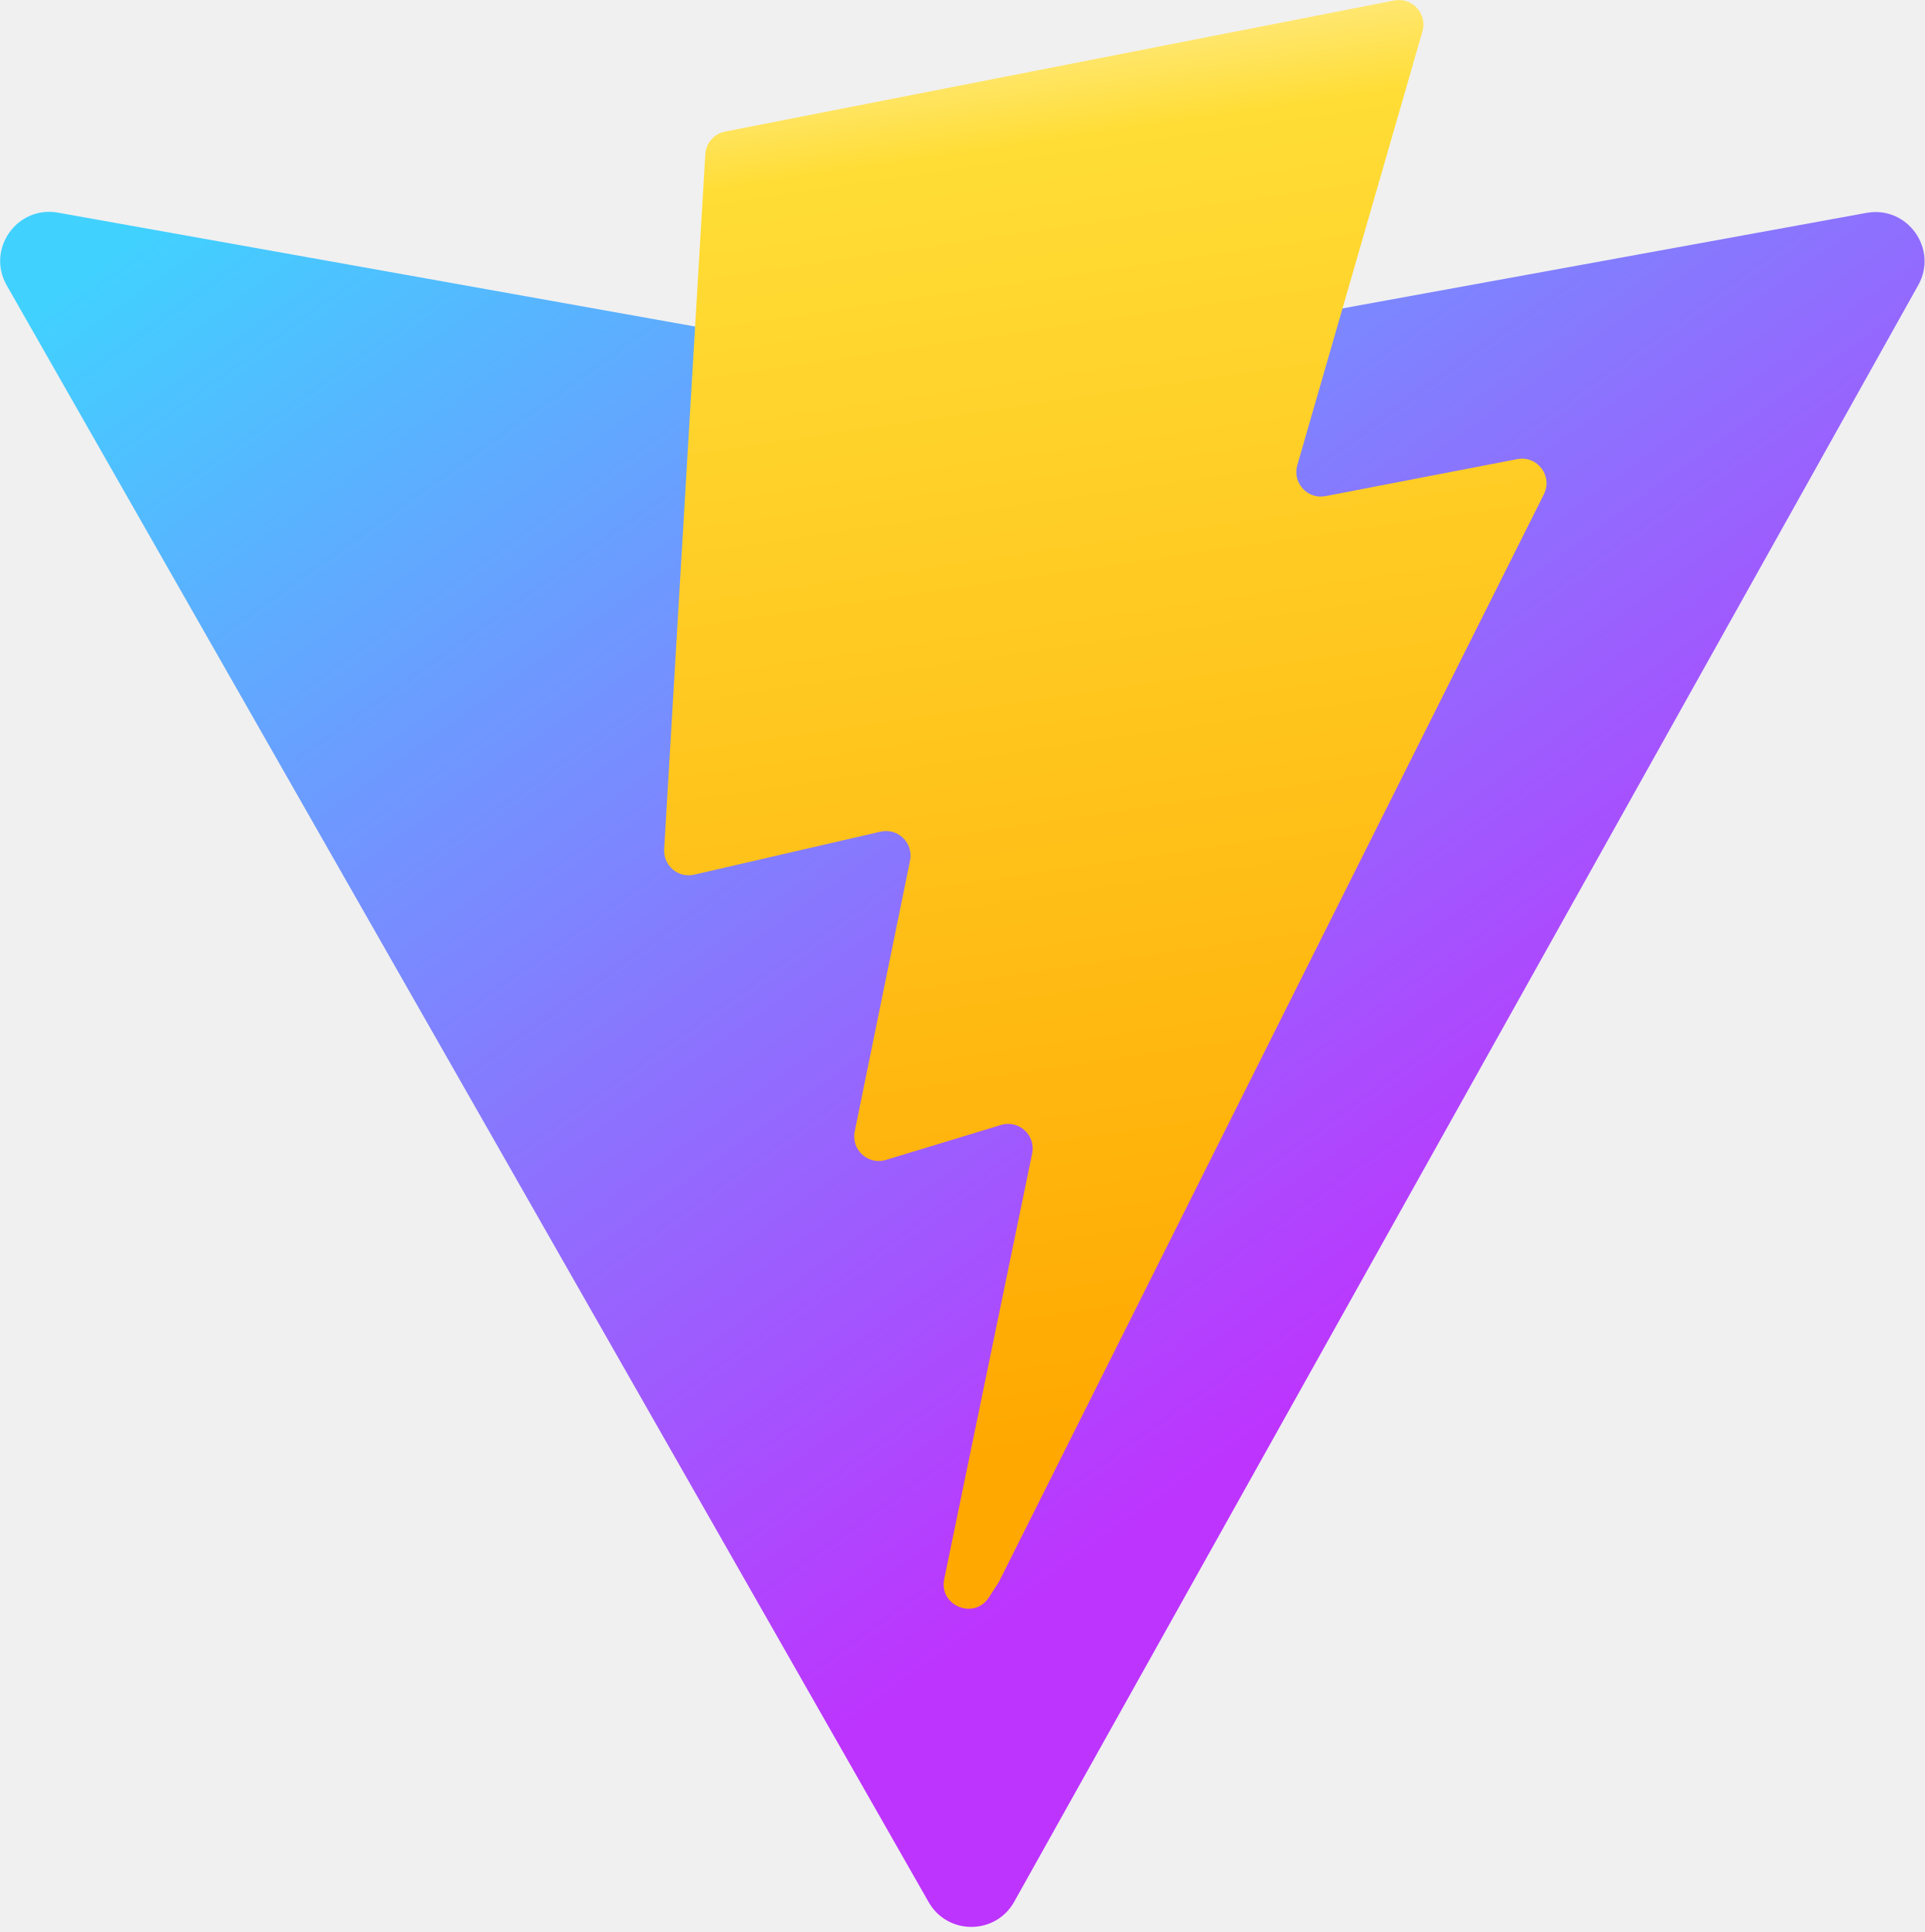
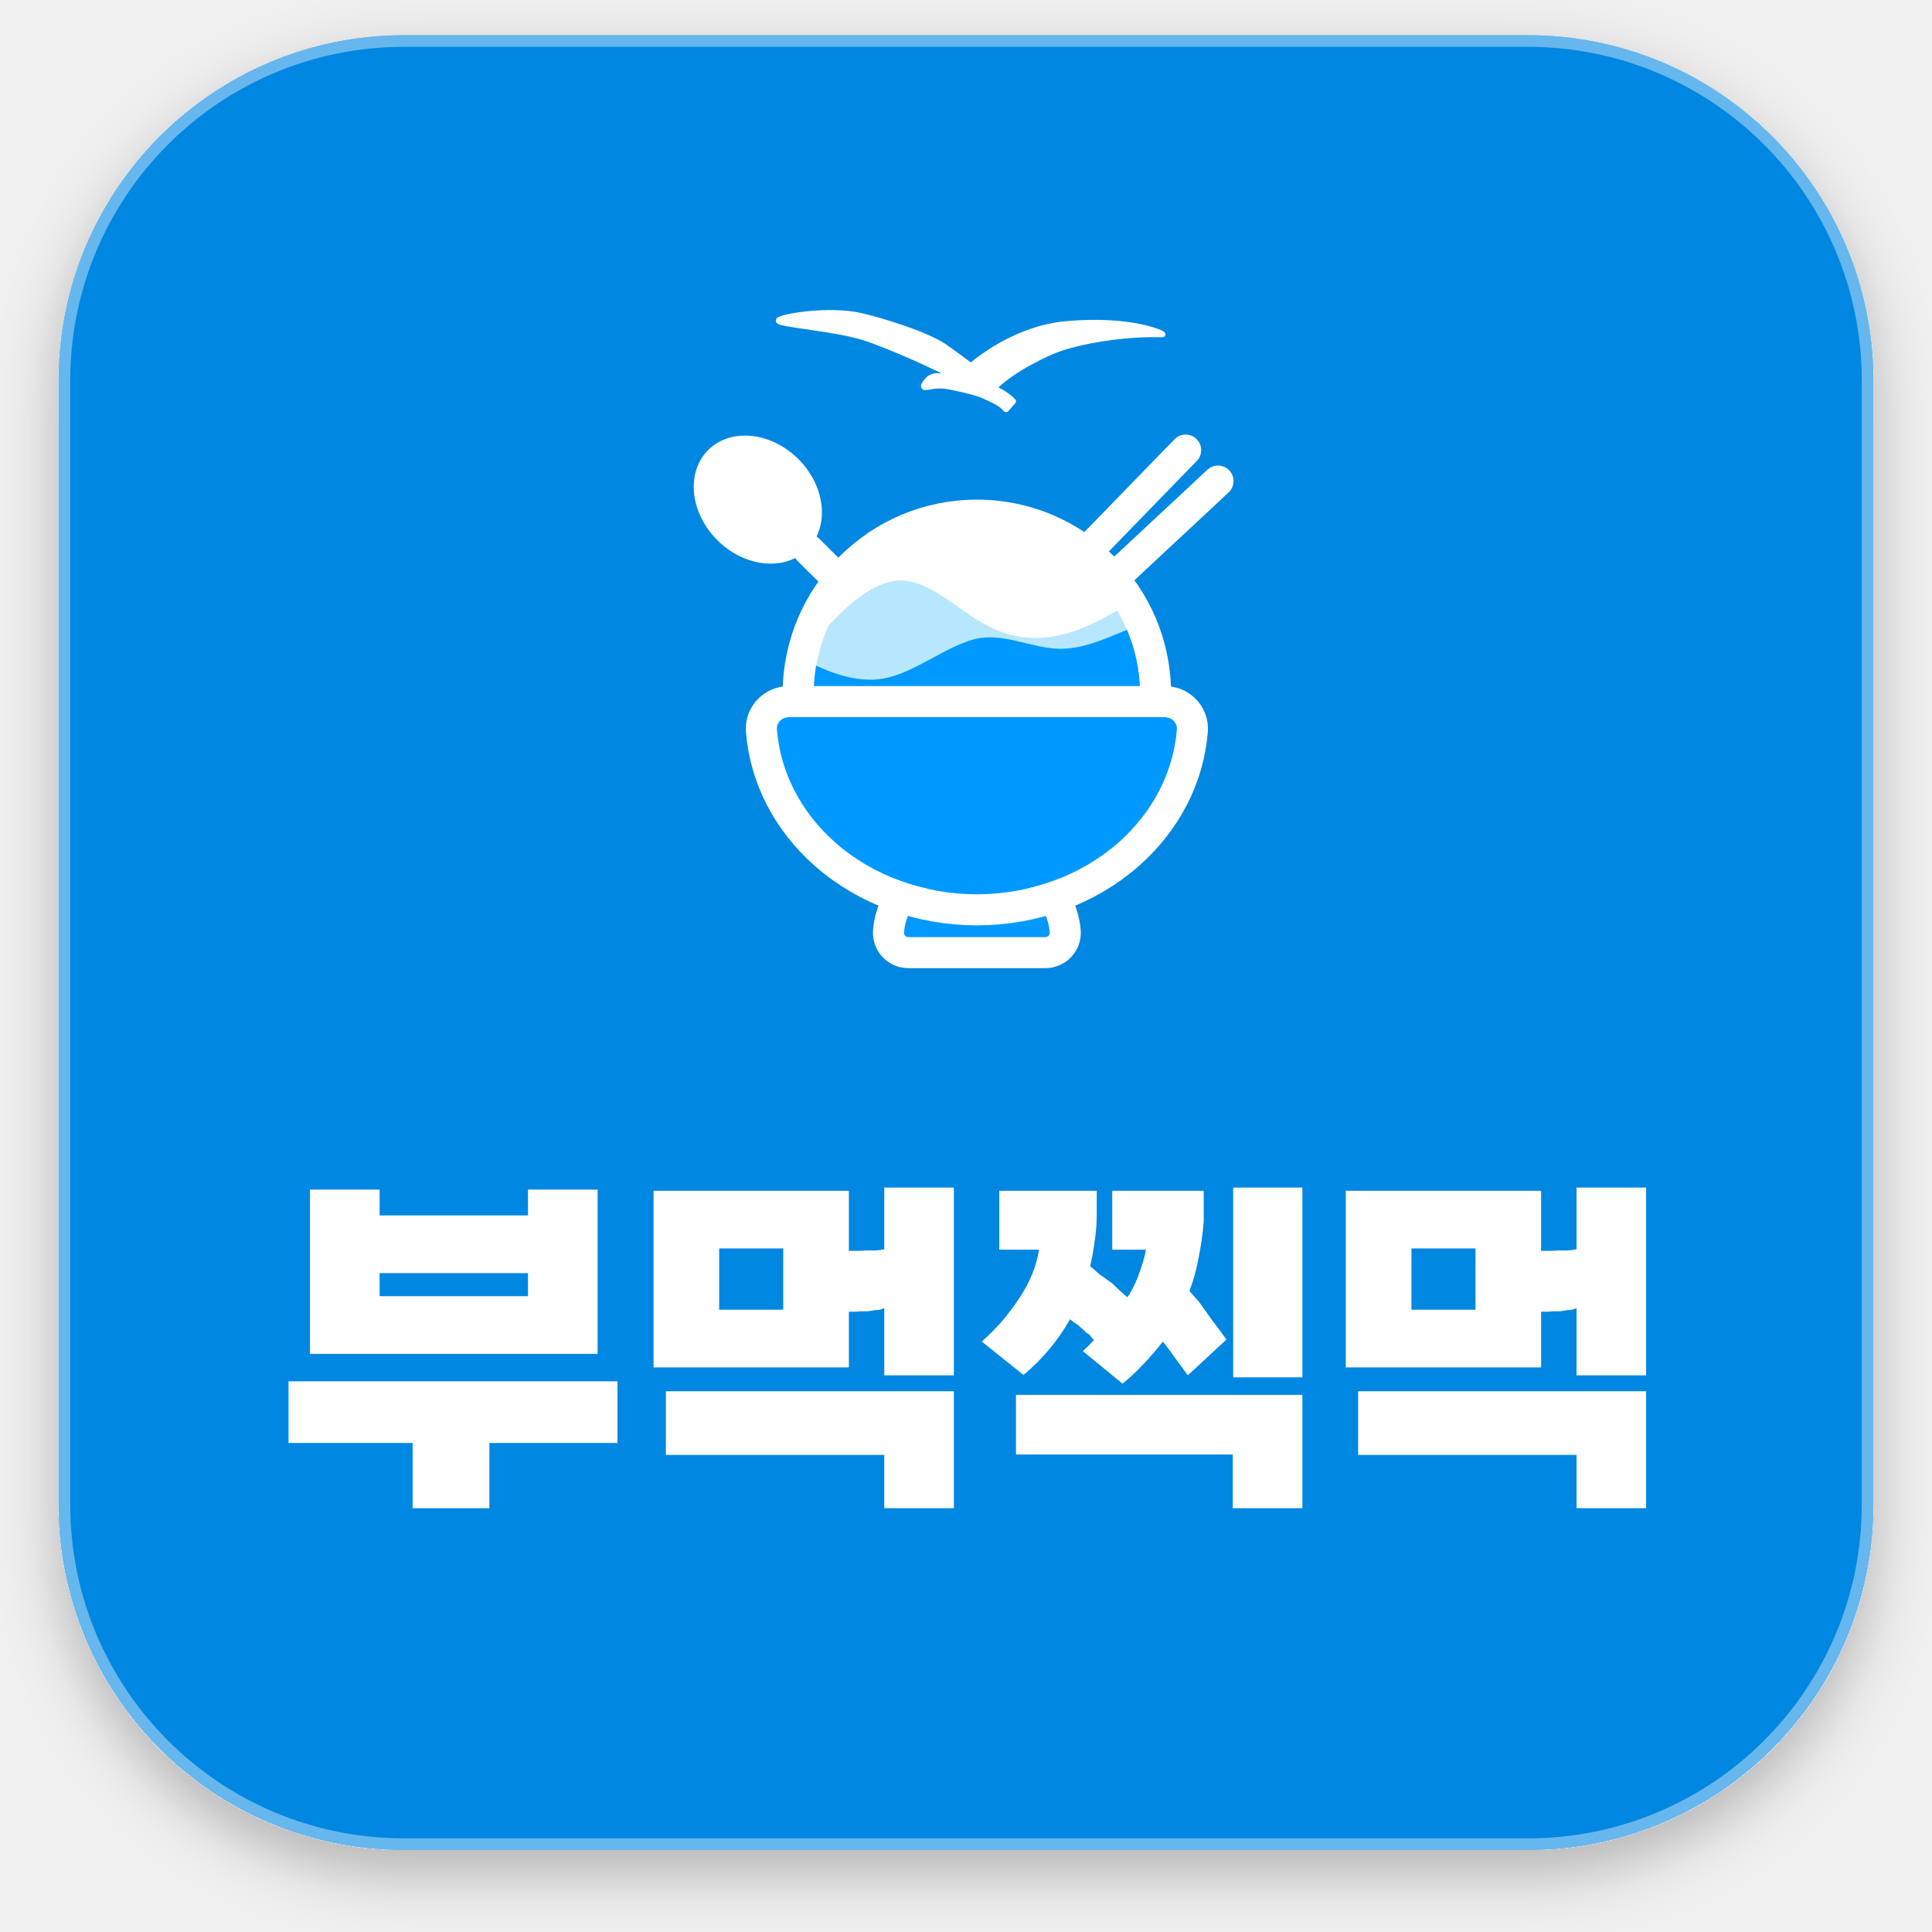
- <svg xmlns="http://www.w3.org/2000/svg" aria-hidden="true" role="img" class="iconify iconify--logos" width="31.88" height="32" preserveAspectRatio="xMidYMid meet" viewBox="0 0 256 257">
+ <svg xmlns="http://www.w3.org/2000/svg" width="330" height="330" viewBox="0 0 330 330" fill="none">
+   <g filter="url(#filter0_d_559_5980)">
+     <rect x="10" y="6" width="310" height="310" rx="59" fill="#0087E1" />
+     <rect x="11" y="7" width="308" height="308" rx="58" stroke="white" stroke-opacity="0.4" stroke-width="2" />
+   </g>
+   <path d="M263.233 233.561H229.872V203.393H263.233V213.653C263.686 213.653 264.161 213.653 264.66 213.653C265.158 213.653 265.701 213.63 266.29 213.585C266.834 213.585 267.355 213.585 267.853 213.585C268.397 213.54 268.872 213.472 269.28 213.381V202.85H281.17V234.92H269.28V223.437C269.053 223.528 268.804 223.618 268.532 223.709C268.261 223.754 267.966 223.777 267.649 223.777C267.242 223.867 266.834 223.935 266.426 223.981C266.064 223.981 265.679 223.981 265.271 223.981C264.909 224.026 264.546 224.049 264.184 224.049C263.867 224.049 263.55 224.049 263.233 224.049V233.561ZM252.022 223.709V213.245H241.083V223.709H252.022ZM269.28 257.613V248.509H231.978V237.638H281.17V257.613H269.28Z" fill="white" />
+   <path d="M210.635 235.259V202.85H222.458V235.259H210.635ZM210.567 257.613V248.441H173.537V238.249H222.458V257.613H210.567ZM205.607 203.393V208.625C205.426 210.799 205.132 212.883 204.724 214.876C204.362 216.869 203.841 218.749 203.161 220.515L204.792 222.35C205.471 223.301 206.196 224.32 206.966 225.407C207.782 226.449 208.62 227.582 209.48 228.805L202.89 234.92C202.12 233.833 201.372 232.813 200.647 231.862C199.968 230.866 199.288 229.96 198.609 229.144C197.658 230.413 196.593 231.658 195.416 232.881C194.283 234.104 193.06 235.259 191.747 236.347L184.952 230.775C185.269 230.503 185.586 230.209 185.903 229.892C186.22 229.575 186.537 229.235 186.854 228.873C186.719 228.737 186.583 228.601 186.447 228.465C186.356 228.284 186.243 228.125 186.107 227.989C185.926 227.853 185.745 227.74 185.564 227.65C185.428 227.514 185.292 227.378 185.156 227.242C185.02 227.106 184.861 226.97 184.68 226.834C184.544 226.698 184.408 226.562 184.273 226.427C184.001 226.245 183.729 226.064 183.457 225.883C183.231 225.702 183.004 225.521 182.778 225.339C181.781 227.106 180.604 228.805 179.245 230.435C177.931 232.021 176.459 233.493 174.828 234.852L167.694 229.144C168.872 228.103 170.004 226.97 171.091 225.747C172.178 224.479 173.198 223.12 174.149 221.67C175.055 220.312 175.779 218.953 176.323 217.594C176.867 216.19 177.252 214.808 177.478 213.449H170.684V203.393H187.33V207.47C187.33 208.965 187.217 210.459 186.99 211.954C186.809 213.404 186.537 214.876 186.175 216.371L186.243 216.303C186.696 216.71 187.217 217.163 187.806 217.662C188.44 218.115 189.142 218.613 189.912 219.156C190.41 219.609 190.863 220.04 191.271 220.447C191.724 220.855 192.154 221.24 192.562 221.602C192.562 221.557 192.585 221.512 192.63 221.467C192.675 221.376 192.72 221.308 192.766 221.263C192.811 221.217 192.856 221.172 192.902 221.127C192.947 221.036 192.992 220.946 193.037 220.855C193.717 219.677 194.261 218.477 194.668 217.254C195.121 216.031 195.484 214.763 195.755 213.449H189.98V203.393H205.607Z" fill="white" />
+   <path d="M144.992 233.561H111.631V203.393H144.992V213.653C145.445 213.653 145.921 213.653 146.419 213.653C146.917 213.653 147.461 213.63 148.05 213.585C148.593 213.585 149.114 213.585 149.612 213.585C150.156 213.54 150.632 213.472 151.039 213.381V202.85H162.93V234.92H151.039V223.437C150.813 223.528 150.564 223.618 150.292 223.709C150.02 223.754 149.726 223.777 149.409 223.777C149.001 223.867 148.593 223.935 148.186 223.981C147.823 223.981 147.438 223.981 147.031 223.981C146.668 224.026 146.306 224.049 145.943 224.049C145.626 224.049 145.309 224.049 144.992 224.049V233.561ZM133.781 223.709V213.245H122.842V223.709H133.781ZM151.039 257.613V248.509H113.737V237.638H162.93V257.613H151.039Z" fill="white" />
+   <path d="M90.184 203.19H102.075V231.251H52.95V203.19H64.841V207.606H90.184V203.19ZM64.841 217.458V221.399H90.184V217.458H64.841ZM70.48 257.614V246.471H49.281V235.939H105.472V246.471H83.594V257.614H70.48Z" fill="white" />
+   <mask id="path-4-outside-1_559_5980" maskUnits="userSpaceOnUse" x="148.332" y="143.084" width="37" height="23" fill="black">
+     <rect fill="white" x="148.332" y="143.084" width="37" height="23" />
+     <path d="M155.157 160.06C154.73 160.06 154.38 159.713 154.414 159.287C154.624 156.646 155.905 154.15 158.037 152.265C160.376 150.198 163.549 149.036 166.858 149.036C170.166 149.036 173.339 150.198 175.678 152.265C177.811 154.15 179.091 156.646 179.301 159.287C179.335 159.713 178.986 160.06 178.558 160.06L166.858 160.06L155.157 160.06Z" />
+   </mask>
+   <path d="M155.157 160.06C154.73 160.06 154.38 159.713 154.414 159.287C154.624 156.646 155.905 154.15 158.037 152.265C160.376 150.198 163.549 149.036 166.858 149.036C170.166 149.036 173.339 150.198 175.678 152.265C177.811 154.15 179.091 156.646 179.301 159.287C179.335 159.713 178.986 160.06 178.558 160.06L166.858 160.06L155.157 160.06Z" fill="#0099FF" />
+   <path d="M155.157 160.06C154.73 160.06 154.38 159.713 154.414 159.287C154.624 156.646 155.905 154.15 158.037 152.265C160.376 150.198 163.549 149.036 166.858 149.036C170.166 149.036 173.339 150.198 175.678 152.265C177.811 154.15 179.091 156.646 179.301 159.287C179.335 159.713 178.986 160.06 178.558 160.06L166.858 160.06L155.157 160.06Z" stroke="white" stroke-width="10.616" mask="url(#path-4-outside-1_559_5980)" />
+   <rect x="202.464" y="73.131" width="5.308" height="56.798" rx="2.654" transform="rotate(44.1853 202.464 73.1309)" fill="white" />
+   <rect x="208.174" y="78.422" width="5.308" height="56.798" rx="2.654" transform="rotate(46.9994 208.174 78.4219)" fill="white" />
+   <rect x="134.328" y="93.93" width="5.308" height="41.577" rx="2.654" transform="rotate(-45.1954 134.328 93.9297)" fill="white" />
+   <ellipse cx="129.444" cy="85.338" rx="9.79" ry="11.985" transform="rotate(-45.1954 129.444 85.3378)" fill="white" />
+   <circle cx="166.857" cy="118.515" r="30.522" fill="white" stroke="white" stroke-width="5.308" />
+   <g clip-path="url(#clip0_559_5980)">
+     <circle cx="166.857" cy="118.515" r="30.522" fill="white" stroke="white" stroke-width="5.308" />
+     <path fill-rule="evenodd" clip-rule="evenodd" d="M138.989 109.492L141.466 106.904C143.944 104.316 148.898 99.141 153.852 99.141C158.807 99.141 163.761 104.316 168.715 106.904C173.67 109.492 178.624 109.492 183.578 107.766C188.533 106.041 193.487 102.591 195.964 100.866L198.441 99.141V119.843H195.964C193.487 119.843 188.533 119.843 183.578 119.843C178.624 119.843 173.67 119.843 168.715 119.843C163.761 119.843 158.807 119.843 153.852 119.843C148.898 119.843 143.944 119.843 141.466 119.843H138.989V109.492Z" fill="#B7E7FF" />
+     <path fill-rule="evenodd" clip-rule="evenodd" d="M135.805 111.987L138.326 113.19C140.847 114.393 145.89 116.799 150.933 115.897C155.976 114.995 161.019 110.783 166.062 109.279C171.104 107.775 176.147 110.819 181.19 110.819C186.233 110.819 191.276 107.775 193.797 107.174L196.318 106.572V124.62H193.797C191.276 124.62 186.233 124.62 181.19 124.62C176.147 124.62 171.104 124.62 166.062 124.62C161.019 124.62 155.976 124.62 150.933 124.62C145.89 124.62 140.847 124.62 138.326 124.62H135.805V111.987Z" fill="#0099FF" />
+   </g>
+   <mask id="path-14-outside-2_559_5980" maskUnits="userSpaceOnUse" x="126.62" y="116.238" width="80" height="42" fill="black">
+     <rect fill="white" x="126.62" y="116.238" width="80" height="42" />
+     <path d="M198.973 122.495C200.146 122.495 201.105 123.447 201.012 124.616C200.436 131.866 196.921 138.718 191.068 143.89C184.647 149.564 175.939 152.752 166.858 152.752C157.778 152.752 149.069 149.564 142.648 143.89C136.795 138.718 133.28 131.866 132.704 124.616C132.611 123.447 133.571 122.495 134.743 122.495L166.858 122.495H198.973Z" />
+   </mask>
+   <path d="M198.973 122.495C200.146 122.495 201.105 123.447 201.012 124.616C200.436 131.866 196.921 138.718 191.068 143.89C184.647 149.564 175.939 152.752 166.858 152.752C157.778 152.752 149.069 149.564 142.648 143.89C136.795 138.718 133.28 131.866 132.704 124.616C132.611 123.447 133.571 122.495 134.743 122.495L166.858 122.495H198.973Z" fill="#0099FF" />
+   <path d="M198.973 122.495C200.146 122.495 201.105 123.447 201.012 124.616C200.436 131.866 196.921 138.718 191.068 143.89C184.647 149.564 175.939 152.752 166.858 152.752C157.778 152.752 149.069 149.564 142.648 143.89C136.795 138.718 133.28 131.866 132.704 124.616C132.611 123.447 133.571 122.495 134.743 122.495L166.858 122.495H198.973Z" stroke="white" stroke-width="10.616" mask="url(#path-14-outside-2_559_5980)" />
+   <path fill-rule="evenodd" clip-rule="evenodd" d="M169.634 66.329C169.778 66.256 171.586 64.199 175.786 61.928C177.662 60.913 180.044 59.667 182.93 58.911C186.947 57.858 192.473 56.963 198.524 57.095C199.084 57.214 193.69 54.289 181.901 55.379C176.9 55.841 171.055 58.238 165.835 62.523C165.006 61.959 162.278 59.853 161.077 59.084C157.855 57.019 150.828 54.857 146.989 53.956C141.602 52.692 132.936 54.172 133.011 54.777C133.085 55.382 142.767 56.107 147.437 57.587C152.42 59.165 160.833 63.138 162.906 64.248C163.796 64.725 160.58 64.169 159.875 64.248C159.448 64.296 158.994 64.433 158.676 64.721C158.339 65.026 157.629 65.889 157.855 66.079C158.081 66.268 159.349 65.874 160.033 65.858C160.676 65.843 161.327 65.863 161.959 65.984C163.137 66.21 165.642 66.726 167.104 67.215C168.372 67.639 169.945 68.472 170.735 68.92C171.163 69.162 171.84 69.898 171.84 69.898L173.039 68.541C173.039 68.541 171.732 67.127 169.63 66.331" fill="white" />
+   <path d="M169.634 66.329C169.778 66.256 171.586 64.199 175.786 61.928C177.662 60.913 180.044 59.667 182.93 58.911C186.947 57.858 192.473 56.963 198.524 57.095C199.084 57.214 193.69 54.289 181.901 55.379C176.9 55.841 171.055 58.238 165.835 62.523C165.006 61.959 162.278 59.853 161.077 59.084C157.855 57.019 150.828 54.857 146.989 53.956C141.602 52.692 132.936 54.172 133.011 54.777C133.085 55.382 142.767 56.107 147.437 57.587C152.42 59.165 160.833 63.138 162.906 64.248C163.796 64.725 160.58 64.169 159.875 64.248C159.448 64.296 158.994 64.433 158.676 64.721C158.339 65.026 157.629 65.889 157.855 66.079C158.081 66.268 159.349 65.874 160.033 65.858C160.676 65.843 161.327 65.863 161.959 65.984C163.137 66.21 165.642 66.726 167.104 67.215C168.372 67.639 169.945 68.472 170.735 68.92C171.163 69.162 171.84 69.898 171.84 69.898L173.039 68.541C173.039 68.541 171.732 67.127 169.63 66.331" stroke="white" stroke-width="1.003" stroke-miterlimit="1.5" stroke-linecap="round" stroke-linejoin="round" />
  <defs>
-     <linearGradient id="IconifyId1813088fe1fbc01fb466" x1="-.828%" x2="57.636%" y1="7.652%" y2="78.411%">
-       <stop offset="0%" stop-color="#41D1FF" />
-       <stop offset="100%" stop-color="#BD34FE" />
-     </linearGradient>
-     <linearGradient id="IconifyId1813088fe1fbc01fb467" x1="43.376%" x2="50.316%" y1="2.242%" y2="89.03%">
-       <stop offset="0%" stop-color="#FFEA83" />
-       <stop offset="8.333%" stop-color="#FFDD35" />
-       <stop offset="100%" stop-color="#FFA800" />
-     </linearGradient>
+     <filter id="filter0_d_559_5980" x="0" y="0" width="330" height="330" filterUnits="userSpaceOnUse" color-interpolation-filters="sRGB">
+       <feFlood flood-opacity="0" result="BackgroundImageFix" />
+       <feColorMatrix in="SourceAlpha" type="matrix" values="0 0 0 0 0 0 0 0 0 0 0 0 0 0 0 0 0 0 127 0" result="hardAlpha" />
+       <feOffset dy="4" />
+       <feGaussianBlur stdDeviation="5" />
+       <feComposite in2="hardAlpha" operator="out" />
+       <feColorMatrix type="matrix" values="0 0 0 0 0 0 0 0 0 0 0 0 0 0 0 0 0 0 0.25 0" />
+       <feBlend mode="normal" in2="BackgroundImageFix" result="effect1_dropShadow_559_5980" />
+       <feBlend mode="normal" in="SourceGraphic" in2="effect1_dropShadow_559_5980" result="shape" />
+     </filter>
+     <clipPath id="clip0_559_5980">
+       <rect x="138.989" y="90.647" width="55.736" height="55.736" rx="27.868" fill="white" />
+     </clipPath>
  </defs>
-   <path fill="url(#IconifyId1813088fe1fbc01fb466)" d="M255.153 37.938L134.897 252.976c-2.483 4.44-8.862 4.466-11.382.048L.875 37.958c-2.746-4.814 1.371-10.646 6.827-9.67l120.385 21.517a6.537 6.537 0 0 0 2.322-.004l117.867-21.483c5.438-.991 9.574 4.796 6.877 9.62Z" />
-   <path fill="url(#IconifyId1813088fe1fbc01fb467)" d="M185.432.063L96.44 17.501a3.268 3.268 0 0 0-2.634 3.014l-5.474 92.456a3.268 3.268 0 0 0 3.997 3.378l24.777-5.718c2.318-.535 4.413 1.507 3.936 3.838l-7.361 36.047c-.495 2.426 1.782 4.5 4.151 3.78l15.304-4.649c2.372-.72 4.652 1.36 4.15 3.788l-11.698 56.621c-.732 3.542 3.979 5.473 5.943 2.437l1.313-2.028l72.516-144.72c1.215-2.423-.88-5.186-3.54-4.672l-25.505 4.922c-2.396.462-4.435-1.77-3.759-4.114l16.646-57.705c.677-2.35-1.37-4.583-3.769-4.113Z" />
</svg>
